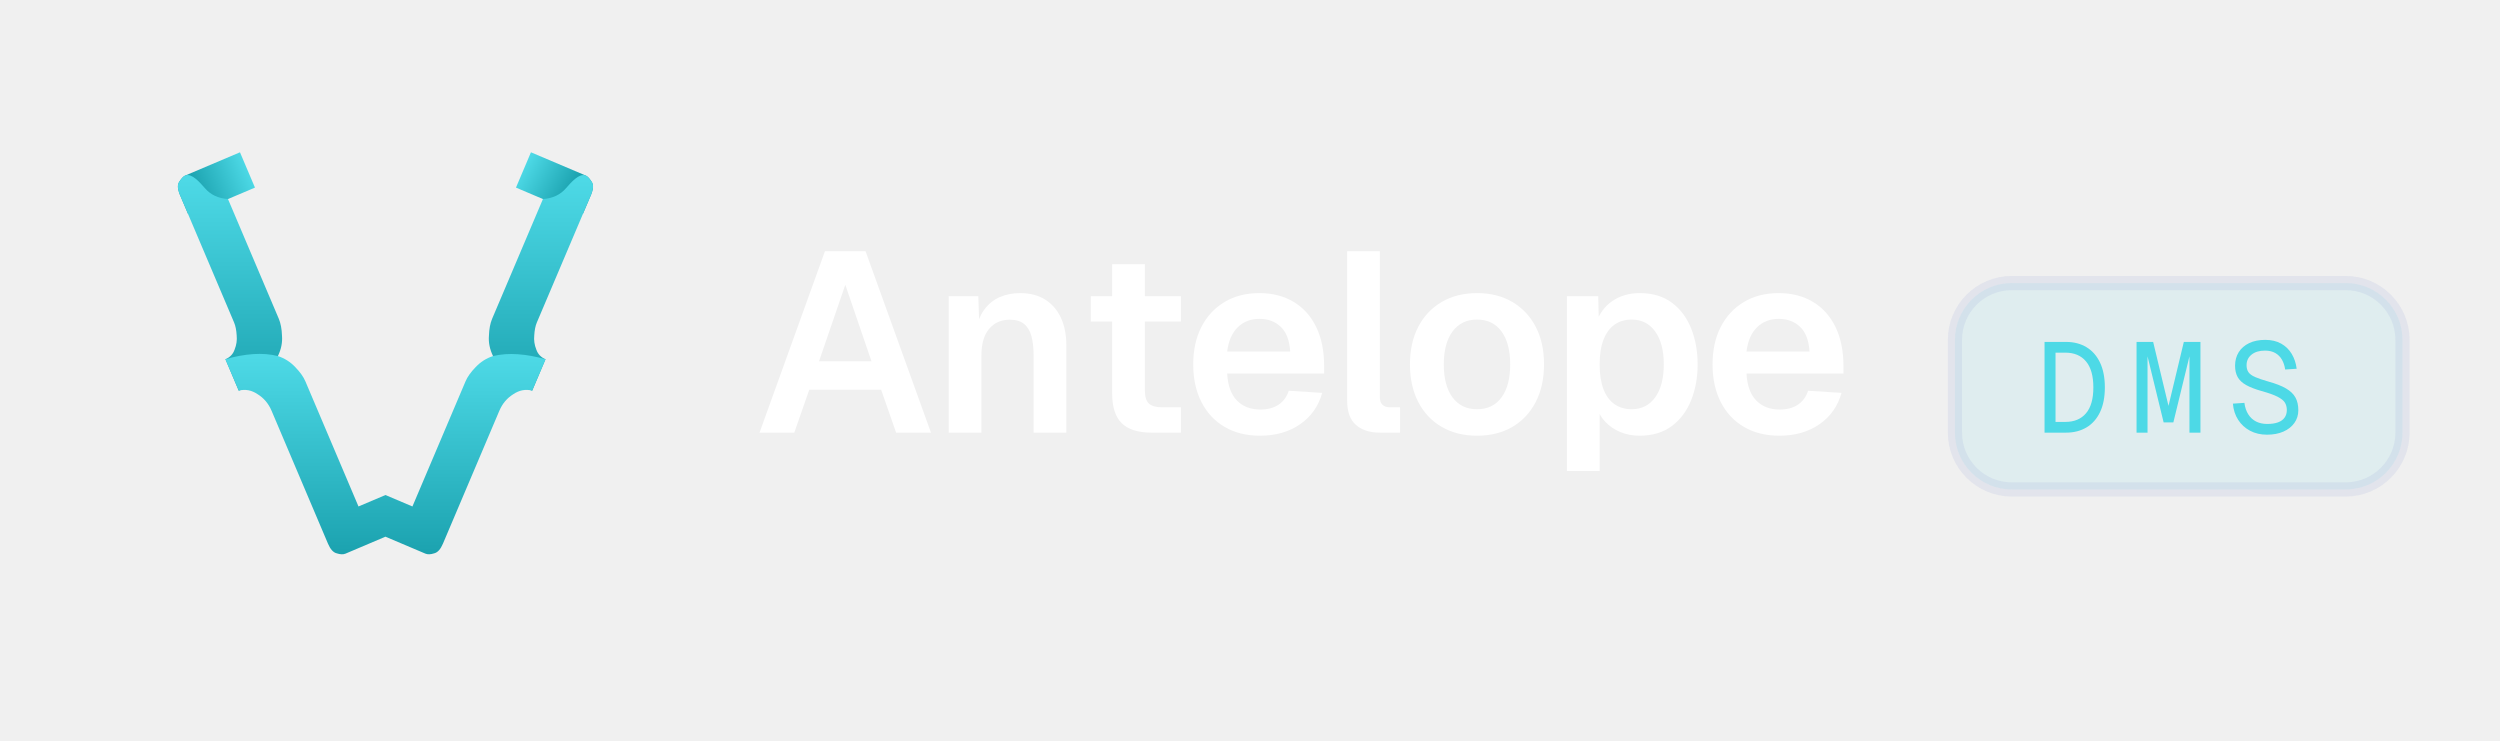
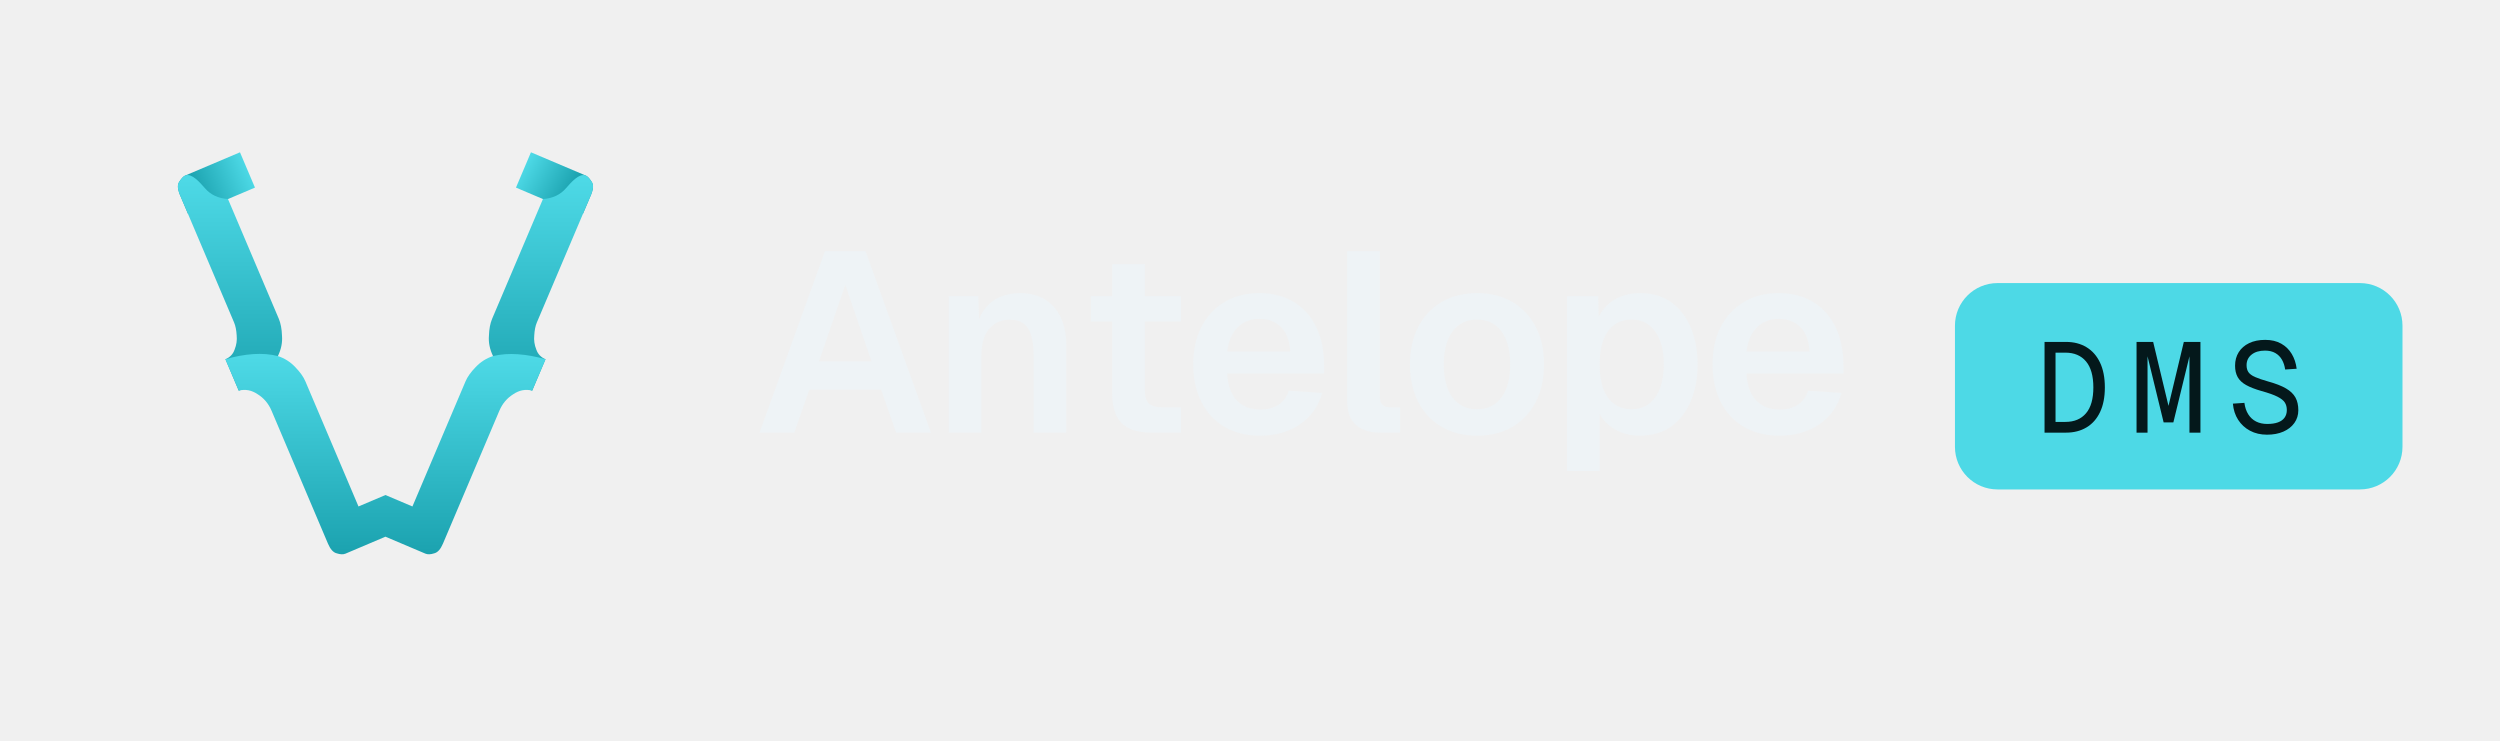
<svg xmlns="http://www.w3.org/2000/svg" width="270.16" height="80" viewBox="0 0 270.16 80" fill="none">
  <g transform="translate(18.640,16.005) scale(1.53433)">
    <svg x="0" y="0" width="30" height="30" viewBox="0 0 512 513" version="1.1" xml:space="preserve" style="fill-rule:evenodd;clip-rule:evenodd;stroke-linejoin:round;stroke-miterlimit:2;">
      <g transform="matrix(1,0,0,1,0,-365)">
        <g id="Antelopejs_export_icon_solo" transform="matrix(0.140274,0,0,0.681758,0,365.798)">
          <rect x="0" y="0" width="3650" height="751" style="fill:none;" />
          <g transform="matrix(4.63766,0,0,0.954215,42.7733,6.22186)">
            <g>
              <g>
                <g>
                  <path d="M14.07,42.816L114.955,0L142.696,65.367L92.763,86.559L92.769,86.571L18.811,114.198L4.707,81.045C4.707,81.045 -0.43,70.324 0.041,62.536C0.197,59.964 0.786,56.949 3.694,52.778C6.745,48.403 10.441,43.958 14.07,42.816Z" style="fill:url(#_Linear1);" />
                  <path d="M92.769,86.571L186.778,308.08C190.374,316.553 192.365,327.136 192.752,339.829C193.744,352.264 191.196,364.774 185.109,377.357C159.615,430.053 112.621,441.228 112.621,441.228C112.621,441.228 99.162,409.518 87.962,383.124C96.435,379.528 102.111,373.654 104.99,365.29C108.473,356.669 109.756,347.91 108.838,339.015C108.268,329.257 106.699,321.352 104.13,315.299L3.951,79.252C-0.93,67.752 -1.288,59.334 2.874,53.996C5.385,50.175 7.715,47.317 9.862,45.421C11.055,44.368 12.192,43.613 13.273,43.154L14.07,42.816C25.873,38.533 40.583,55.694 49.859,66.223C60.678,78.953 75.394,85.392 92.769,86.571Z" style="fill:url(#_Linear2);" />
                  <path d="M754.518,42.816L653.634,0L625.892,65.367L675.825,86.559L675.82,86.571L749.778,114.198L763.881,81.045C763.881,81.045 769.019,70.324 768.547,62.536C768.391,59.964 767.803,56.949 764.894,52.778C761.844,48.403 758.147,43.958 754.518,42.816Z" style="fill:url(#_Linear3);" />
                  <path d="M675.82,86.571L581.811,308.08C578.214,316.553 576.223,327.136 575.836,339.829C574.844,352.264 577.392,364.774 583.48,377.357C608.973,430.053 655.967,441.228 655.967,441.228C655.967,441.228 669.426,409.518 680.627,383.124C672.153,379.528 666.477,373.654 663.599,365.29C660.115,356.669 658.832,347.91 659.75,339.015C660.32,329.257 661.89,321.352 664.458,315.299L764.637,79.252C769.518,67.752 769.877,59.334 765.714,53.996C763.203,50.175 760.873,47.317 758.726,45.421C757.533,44.368 756.396,43.613 755.315,43.154L754.518,42.816C742.715,38.533 728.006,55.694 718.729,66.223C707.91,78.953 693.194,85.392 675.82,86.571Z" style="fill:url(#_Linear4);" />
                  <path d="M384.282,711.637L310.342,743.018C306.105,744.816 300.667,744.624 294.027,742.442C287.644,740.866 282.269,734.933 277.902,724.643L173.484,478.61C167.833,465.294 159.193,455.033 147.563,447.826C136.539,440.363 124.891,438.163 112.621,441.228L87.961,383.124C122.916,372.918 157.114,369.988 185.109,377.251C197.527,381.266 208.294,388.124 217.412,397.826C226.272,406.922 232.5,415.707 236.096,424.181L334.349,655.689L384.282,634.497L434.215,655.689L532.467,424.181C536.064,415.707 542.292,406.922 551.152,397.826C560.27,388.124 571.037,381.266 583.455,377.251C611.773,370.217 645.622,373.307 680.602,383.124L655.943,441.228C643.673,438.163 632.025,440.363 621.001,447.826C609.371,455.033 600.73,465.294 595.079,478.61L490.662,724.643C486.295,734.933 480.92,740.866 474.537,742.442C467.897,744.624 462.459,744.816 458.222,743.018L384.282,711.637Z" style="fill:url(#_Linear5);" />
                </g>
              </g>
            </g>
          </g>
        </g>
      </g>
      <defs>
        <linearGradient id="_Linear1" x1="0" y1="0" x2="1" y2="0" gradientUnits="userSpaceOnUse" gradientTransform="matrix(-97.5379,41.3847,-41.3847,-97.5379,125.634,20.5319)">
          <stop offset="0" style="stop-color:rgb(77,217,230);stop-opacity:1" />
          <stop offset="1" style="stop-color:rgb(27,162,175);stop-opacity:1" />
        </linearGradient>
        <linearGradient id="_Linear2" x1="0" y1="0" x2="1" y2="0" gradientUnits="userSpaceOnUse" gradientTransform="matrix(-6.54641e-14,407.084,-407.084,-6.54641e-14,33.5972,51.9545)">
          <stop offset="0" style="stop-color:rgb(77,217,230);stop-opacity:1" />
          <stop offset="1" style="stop-color:rgb(27,162,175);stop-opacity:1" />
        </linearGradient>
        <linearGradient id="_Linear3" x1="0" y1="0" x2="1" y2="0" gradientUnits="userSpaceOnUse" gradientTransform="matrix(84.5412,49.5077,-49.5077,84.5412,643.766,22.1565)">
          <stop offset="0" style="stop-color:rgb(77,217,230);stop-opacity:1" />
          <stop offset="1" style="stop-color:rgb(27,162,175);stop-opacity:1" />
        </linearGradient>
        <linearGradient id="_Linear4" x1="0" y1="0" x2="1" y2="0" gradientUnits="userSpaceOnUse" gradientTransform="matrix(2.49267e-14,407.084,-407.084,2.49267e-14,33.5972,51.9545)">
          <stop offset="0" style="stop-color:rgb(77,217,230);stop-opacity:1" />
          <stop offset="1" style="stop-color:rgb(27,162,175);stop-opacity:1" />
        </linearGradient>
        <linearGradient id="_Linear5" x1="0" y1="0" x2="1" y2="0" gradientUnits="userSpaceOnUse" gradientTransform="matrix(2.23637e-14,365.227,-365.227,2.23637e-14,384.818,379.14)">
          <stop offset="0" style="stop-color:rgb(77,217,230);stop-opacity:1" />
          <stop offset="1" style="stop-color:rgb(27,162,175);stop-opacity:1" />
        </linearGradient>
      </defs>
    </svg>
-     <path transform="translate(41.000,20.040) scale(0.018,-0.018)" fill="#ffffff" d="M19.2 0 275.2 710H434.003L690.003 0H553.6L495.001 167.998H213.802L155.203 0ZM252.002 279.2H457.2L354.801 578.597Z" />
-     <path transform="translate(53.402,20.040) scale(0.018,-0.018)" fill="#ffffff" d="M70.399 0V534H186.202L191.202 384.199L175.602 390.399Q184.001 446.2 208.801 480.3Q233.601 514.4 269.901 530.2Q306.202 546 349.202 546Q408.202 546 448.502 520.2Q488.802 494.4 509.702 448.9Q530.602 403.4 530.602 343.4V0H402.599V302.199Q402.599 347.199 393.899 378.299Q385.199 409.399 364.8 425.698Q344.4 441.998 310 441.998Q258.601 441.998 228.502 406.099Q198.402 370.199 198.402 302.199V0Z" />
-     <path transform="translate(63.860,20.040) scale(0.018,-0.018)" fill="#ffffff" d="M283.601 0Q204 0 166.5 36.8Q129 73.6 129 152.801V659.2H257.002V165.202Q257.002 127.602 273.202 113.402Q289.402 99.202 322.802 99.202H398.002V0ZM45.399 434.799V534H398.002V434.799Z" />
-     <path transform="translate(71.186,20.040) scale(0.018,-0.018)" fill="#ffffff" d="M300.601 -12Q220.801 -12 162.1 22.4Q103.4 56.8 71.3 119.7Q39.2 182.6 39.2 267Q39.2 351.4 71.3 413.8Q103.4 476.2 161.5 511.1Q219.601 546 298.201 546Q374.401 546 431.602 511.9Q488.802 477.8 520.102 413.8Q551.402 349.8 551.402 260V231.4H172.002Q175.802 160.8 210.302 125.601Q244.802 90.401 302.201 90.401Q345 90.401 373.3 109.501Q401.6 128.601 413 163.8L543.802 155.6Q522.402 78.2 457.702 33.1Q393.001 -12 300.601 -12ZM172.002 317.4H418.6Q414.6 382.4 381.9 413.799Q349.2 445.199 298.201 445.199Q246.802 445.199 213.302 412.299Q179.802 379.4 172.002 317.4Z" />
-     <path transform="translate(81.464,20.040) scale(0.018,-0.018)" fill="#ffffff" d="M198.401 0Q139.6 0 105 30Q70.399 60.001 70.399 126.402V710H198.402V139.402Q198.402 118.602 208.702 108.902Q219.002 99.202 238.203 99.202H277.402V0Z" />
-     <path transform="translate(86.450,20.040) scale(0.018,-0.018)" fill="#ffffff" d="M301.801 -12Q222.801 -12 163.6 22.4Q104.4 56.8 71.8 119.7Q39.2 182.6 39.2 267Q39.2 352 71.8 414.4Q104.4 476.8 163.6 511.4Q222.801 546 301.801 546Q380.801 546 439.702 511.4Q498.602 476.8 531.202 414.4Q563.802 352 563.802 267Q563.802 182.6 531.202 119.7Q498.602 56.8 439.702 22.4Q380.801 -12 301.801 -12ZM301.801 91.601Q363.6 91.601 397.5 137.901Q431.399 184.201 431.399 267Q431.399 349.4 397.5 395.899Q363.6 442.399 301.801 442.399Q240.002 442.399 205.802 395.899Q171.602 349.4 171.602 267Q171.602 184.201 205.802 137.901Q240.002 91.601 301.801 91.601Z" />
-     <path transform="translate(96.944,20.040) scale(0.018,-0.018)" fill="#ffffff" d="M70.399 -150V534H192.802L195.602 420.4L183.202 426Q203.202 484.6 248.702 515.3Q294.202 546 354.802 546Q431.002 546 481.302 508.2Q531.602 470.4 556.702 407.2Q581.802 344 581.802 267Q581.802 190.4 556.502 127Q531.202 63.6 480.702 25.8Q430.202 -12 354.002 -12Q314.202 -12 279.702 2.2Q245.202 16.4 220.702 42.2Q196.202 68 186.002 103.2L198.402 113.2V-150ZM324.001 91.601Q382.2 91.601 415.8 138.201Q449.399 184.801 449.399 267Q449.399 349.199 415.8 395.799Q382.2 442.399 324.001 442.399Q285.201 442.399 257.101 422.799Q229.002 403.199 213.702 363.999Q198.402 324.8 198.402 267Q198.402 209.201 213.402 170.001Q228.402 130.801 256.801 111.201Q285.201 91.601 324.001 91.601Z" />
-     <path transform="translate(107.762,20.040) scale(0.018,-0.018)" fill="#ffffff" d="M300.601 -12Q220.801 -12 162.1 22.4Q103.4 56.8 71.3 119.7Q39.2 182.6 39.2 267Q39.2 351.4 71.3 413.8Q103.4 476.2 161.5 511.1Q219.601 546 298.201 546Q374.401 546 431.602 511.9Q488.802 477.8 520.102 413.8Q551.402 349.8 551.402 260V231.4H172.002Q175.802 160.8 210.302 125.601Q244.802 90.401 302.201 90.401Q345 90.401 373.3 109.501Q401.6 128.601 413 163.8L543.802 155.6Q522.402 78.2 457.702 33.1Q393.001 -12 300.601 -12ZM172.002 317.4H418.6Q414.6 382.4 381.9 413.799Q349.2 445.199 298.201 445.199Q246.802 445.199 213.302 412.299Q179.802 379.4 172.002 317.4Z" />
-     <rect x="125.540" y="9.506" width="31.520" height="14.534" rx="4" ry="4" fill="rgba(77,217,230,0.1)" stroke="rgba(120,140,200,0.12)" stroke-width="1" />
-     <path transform="translate(131.040,20.040) scale(0.009,-0.009)" fill="#4dd9e6" d="M90 0V710H258Q350 710 418.5 668.5Q487 627 524.5 547.5Q562 468 562 354Q562 240 524.5 161.0Q487 82 418.5 41.0Q350 0 258 0ZM176 84H253Q357 84 414.5 151.5Q472 219 472 354Q472 489 414.5 557.5Q357 626 253 626H176Z" />
-     <path transform="translate(137.880,20.040) scale(0.009,-0.009)" fill="#4dd9e6" d="M262 80 128 630H136V0H50V710H180L320 126H280L420 710H550V0H464V630H472L338 80Z" />
-     <path transform="translate(144.720,20.040) scale(0.009,-0.009)" fill="#4dd9e6" d="M311 -16Q236 -16 178.0 15.0Q120 46 85.0 100.5Q50 155 44 227L134 233Q141 180 164.5 143.0Q188 106 225.5 87.0Q263 68 313 68Q363 68 397.0 80.5Q431 93 448.5 117.5Q466 142 466 177Q466 211 450.5 235.5Q435 260 392.5 281.5Q350 303 267 326Q193 347 147.5 372.5Q102 398 81.5 434.5Q61 471 61 524Q61 584 89.5 629.5Q118 675 171.0 700.5Q224 726 297 726Q370 726 422.0 696.5Q474 667 504.5 616.0Q535 565 543 500L453 494Q447 537 428.0 570.5Q409 604 376.0 623.0Q343 642 295 642Q229 642 190.0 610.5Q151 579 151 528Q151 495 165.5 473.5Q180 452 217.0 435.5Q254 419 321 400Q408 376 459.5 346.0Q511 316 533.5 275.0Q556 234 556 175Q556 119 525.0 75.5Q494 32 439.0 8.0Q384 -16 311 -16Z" />
+     <path transform="translate(41.000,20.040) scale(0.018,-0.018)" fill="#eef3f6" d="M19.2 0 275.2 710H434.003L690.003 0H553.6L495.001 167.998H213.802L155.203 0ZM252.002 279.2H457.2L354.801 578.597Z" />
+     <path transform="translate(53.402,20.040) scale(0.018,-0.018)" fill="#eef3f6" d="M70.399 0V534H186.202L191.202 384.199L175.602 390.399Q184.001 446.2 208.801 480.3Q233.601 514.4 269.901 530.2Q306.202 546 349.202 546Q408.202 546 448.502 520.2Q488.802 494.4 509.702 448.9Q530.602 403.4 530.602 343.4V0H402.599V302.199Q402.599 347.199 393.899 378.299Q385.199 409.399 364.8 425.698Q344.4 441.998 310 441.998Q258.601 441.998 228.502 406.099Q198.402 370.199 198.402 302.199V0Z" />
+     <path transform="translate(63.860,20.040) scale(0.018,-0.018)" fill="#eef3f6" d="M283.601 0Q204 0 166.5 36.8Q129 73.6 129 152.801V659.2H257.002V165.202Q257.002 127.602 273.202 113.402Q289.402 99.202 322.802 99.202H398.002V0ZM45.399 434.799V534H398.002V434.799Z" />
+     <path transform="translate(71.186,20.040) scale(0.018,-0.018)" fill="#eef3f6" d="M300.601 -12Q220.801 -12 162.1 22.4Q103.4 56.8 71.3 119.7Q39.2 182.6 39.2 267Q39.2 351.4 71.3 413.8Q103.4 476.2 161.5 511.1Q219.601 546 298.201 546Q374.401 546 431.602 511.9Q488.802 477.8 520.102 413.8Q551.402 349.8 551.402 260V231.4H172.002Q175.802 160.8 210.302 125.601Q244.802 90.401 302.201 90.401Q345 90.401 373.3 109.501Q401.6 128.601 413 163.8L543.802 155.6Q522.402 78.2 457.702 33.1Q393.001 -12 300.601 -12ZM172.002 317.4H418.6Q414.6 382.4 381.9 413.799Q349.2 445.199 298.201 445.199Q246.802 445.199 213.302 412.299Q179.802 379.4 172.002 317.4Z" />
+     <path transform="translate(81.464,20.040) scale(0.018,-0.018)" fill="#eef3f6" d="M198.401 0Q139.6 0 105 30Q70.399 60.001 70.399 126.402V710H198.402V139.402Q198.402 118.602 208.702 108.902Q219.002 99.202 238.203 99.202H277.402V0Z" />
+     <path transform="translate(86.450,20.040) scale(0.018,-0.018)" fill="#eef3f6" d="M301.801 -12Q222.801 -12 163.6 22.4Q104.4 56.8 71.8 119.7Q39.2 182.6 39.2 267Q39.2 352 71.8 414.4Q104.4 476.8 163.6 511.4Q222.801 546 301.801 546Q380.801 546 439.702 511.4Q498.602 476.8 531.202 414.4Q563.802 352 563.802 267Q563.802 182.6 531.202 119.7Q498.602 56.8 439.702 22.4Q380.801 -12 301.801 -12ZM301.801 91.601Q363.6 91.601 397.5 137.901Q431.399 184.201 431.399 267Q431.399 349.4 397.5 395.899Q363.6 442.399 301.801 442.399Q240.002 442.399 205.802 395.899Q171.602 349.4 171.602 267Q171.602 184.201 205.802 137.901Q240.002 91.601 301.801 91.601Z" />
+     <path transform="translate(96.944,20.040) scale(0.018,-0.018)" fill="#eef3f6" d="M70.399 -150V534H192.802L195.602 420.4L183.202 426Q203.202 484.6 248.702 515.3Q294.202 546 354.802 546Q431.002 546 481.302 508.2Q531.602 470.4 556.702 407.2Q581.802 344 581.802 267Q581.802 190.4 556.502 127Q531.202 63.6 480.702 25.8Q430.202 -12 354.002 -12Q314.202 -12 279.702 2.2Q245.202 16.4 220.702 42.2Q196.202 68 186.002 103.2L198.402 113.2V-150ZM324.001 91.601Q382.2 91.601 415.8 138.201Q449.399 184.801 449.399 267Q449.399 349.199 415.8 395.799Q382.2 442.399 324.001 442.399Q285.201 442.399 257.101 422.799Q229.002 403.199 213.702 363.999Q198.402 324.8 198.402 267Q198.402 209.201 213.402 170.001Q228.402 130.801 256.801 111.201Q285.201 91.601 324.001 91.601Z" />
+     <path transform="translate(107.762,20.040) scale(0.018,-0.018)" fill="#eef3f6" d="M300.601 -12Q220.801 -12 162.1 22.4Q103.4 56.8 71.3 119.7Q39.2 182.6 39.2 267Q39.2 351.4 71.3 413.8Q103.4 476.2 161.5 511.1Q219.601 546 298.201 546Q374.401 546 431.602 511.9Q488.802 477.8 520.102 413.8Q551.402 349.8 551.402 260V231.4H172.002Q175.802 160.8 210.302 125.601Q244.802 90.401 302.201 90.401Q345 90.401 373.3 109.501Q401.6 128.601 413 163.8L543.802 155.6Q522.402 78.2 457.702 33.1Q393.001 -12 300.601 -12ZM172.002 317.4H418.6Q414.6 382.4 381.9 413.799Q349.2 445.199 298.201 445.199Q246.802 445.199 213.302 412.299Q179.802 379.4 172.002 317.4Z" />
+     <rect x="125.540" y="9.506" width="31.520" height="14.534" rx="3" ry="3" fill="#4dd9e6" />
+     <path transform="translate(131.040,20.040) scale(0.009,-0.009)" fill="#04181b" d="M90 0V710H258Q350 710 418.5 668.5Q487 627 524.5 547.5Q562 468 562 354Q562 240 524.5 161.0Q487 82 418.5 41.0Q350 0 258 0ZM176 84H253Q357 84 414.5 151.5Q472 219 472 354Q472 489 414.5 557.5Q357 626 253 626H176Z" />
+     <path transform="translate(137.880,20.040) scale(0.009,-0.009)" fill="#04181b" d="M262 80 128 630H136V0H50V710H180L320 126H280L420 710H550V0H464V630H472L338 80Z" />
+     <path transform="translate(144.720,20.040) scale(0.009,-0.009)" fill="#04181b" d="M311 -16Q236 -16 178.0 15.0Q120 46 85.0 100.5Q50 155 44 227L134 233Q141 180 164.5 143.0Q188 106 225.5 87.0Q263 68 313 68Q363 68 397.0 80.5Q431 93 448.5 117.5Q466 142 466 177Q466 211 450.5 235.5Q435 260 392.5 281.5Q350 303 267 326Q193 347 147.5 372.5Q102 398 81.5 434.5Q61 471 61 524Q61 584 89.5 629.5Q118 675 171.0 700.5Q224 726 297 726Q370 726 422.0 696.5Q474 667 504.5 616.0Q535 565 543 500L453 494Q447 537 428.0 570.5Q409 604 376.0 623.0Q343 642 295 642Q229 642 190.0 610.5Q151 579 151 528Q151 495 165.5 473.5Q180 452 217.0 435.5Q254 419 321 400Q408 376 459.5 346.0Q511 316 533.5 275.0Q556 234 556 175Q556 119 525.0 75.5Q494 32 439.0 8.0Q384 -16 311 -16Z" />
  </g>
</svg>
